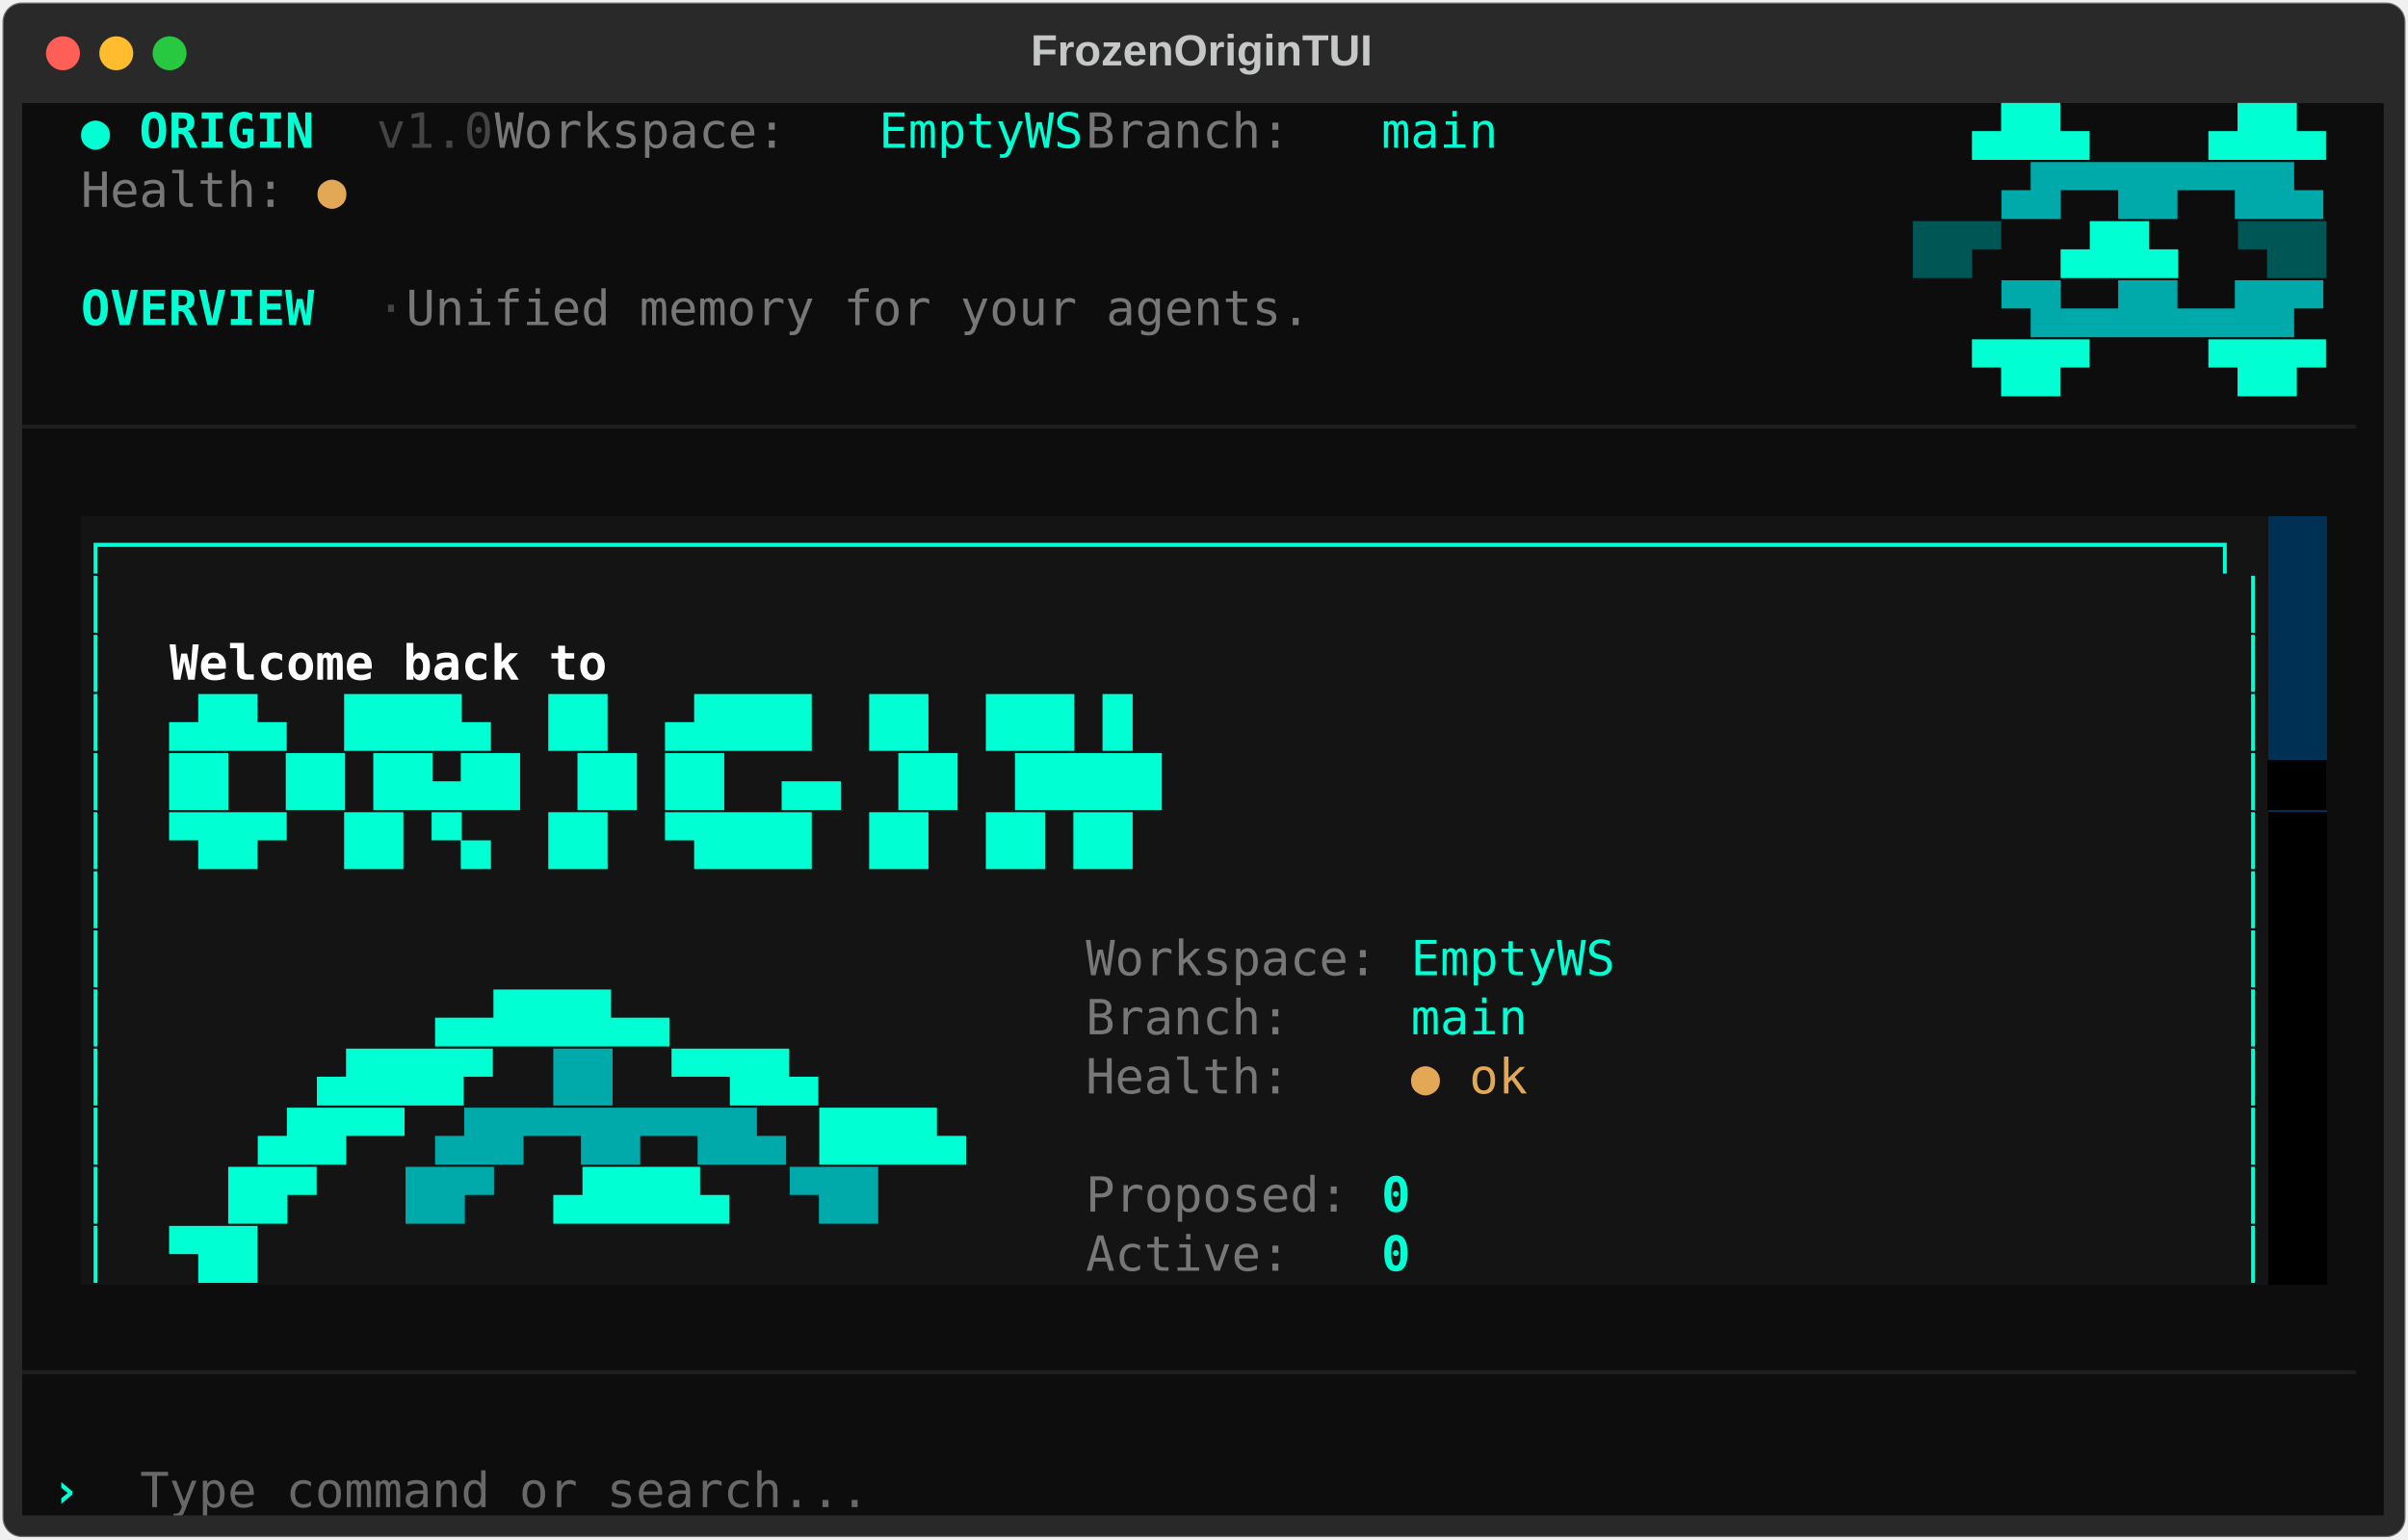
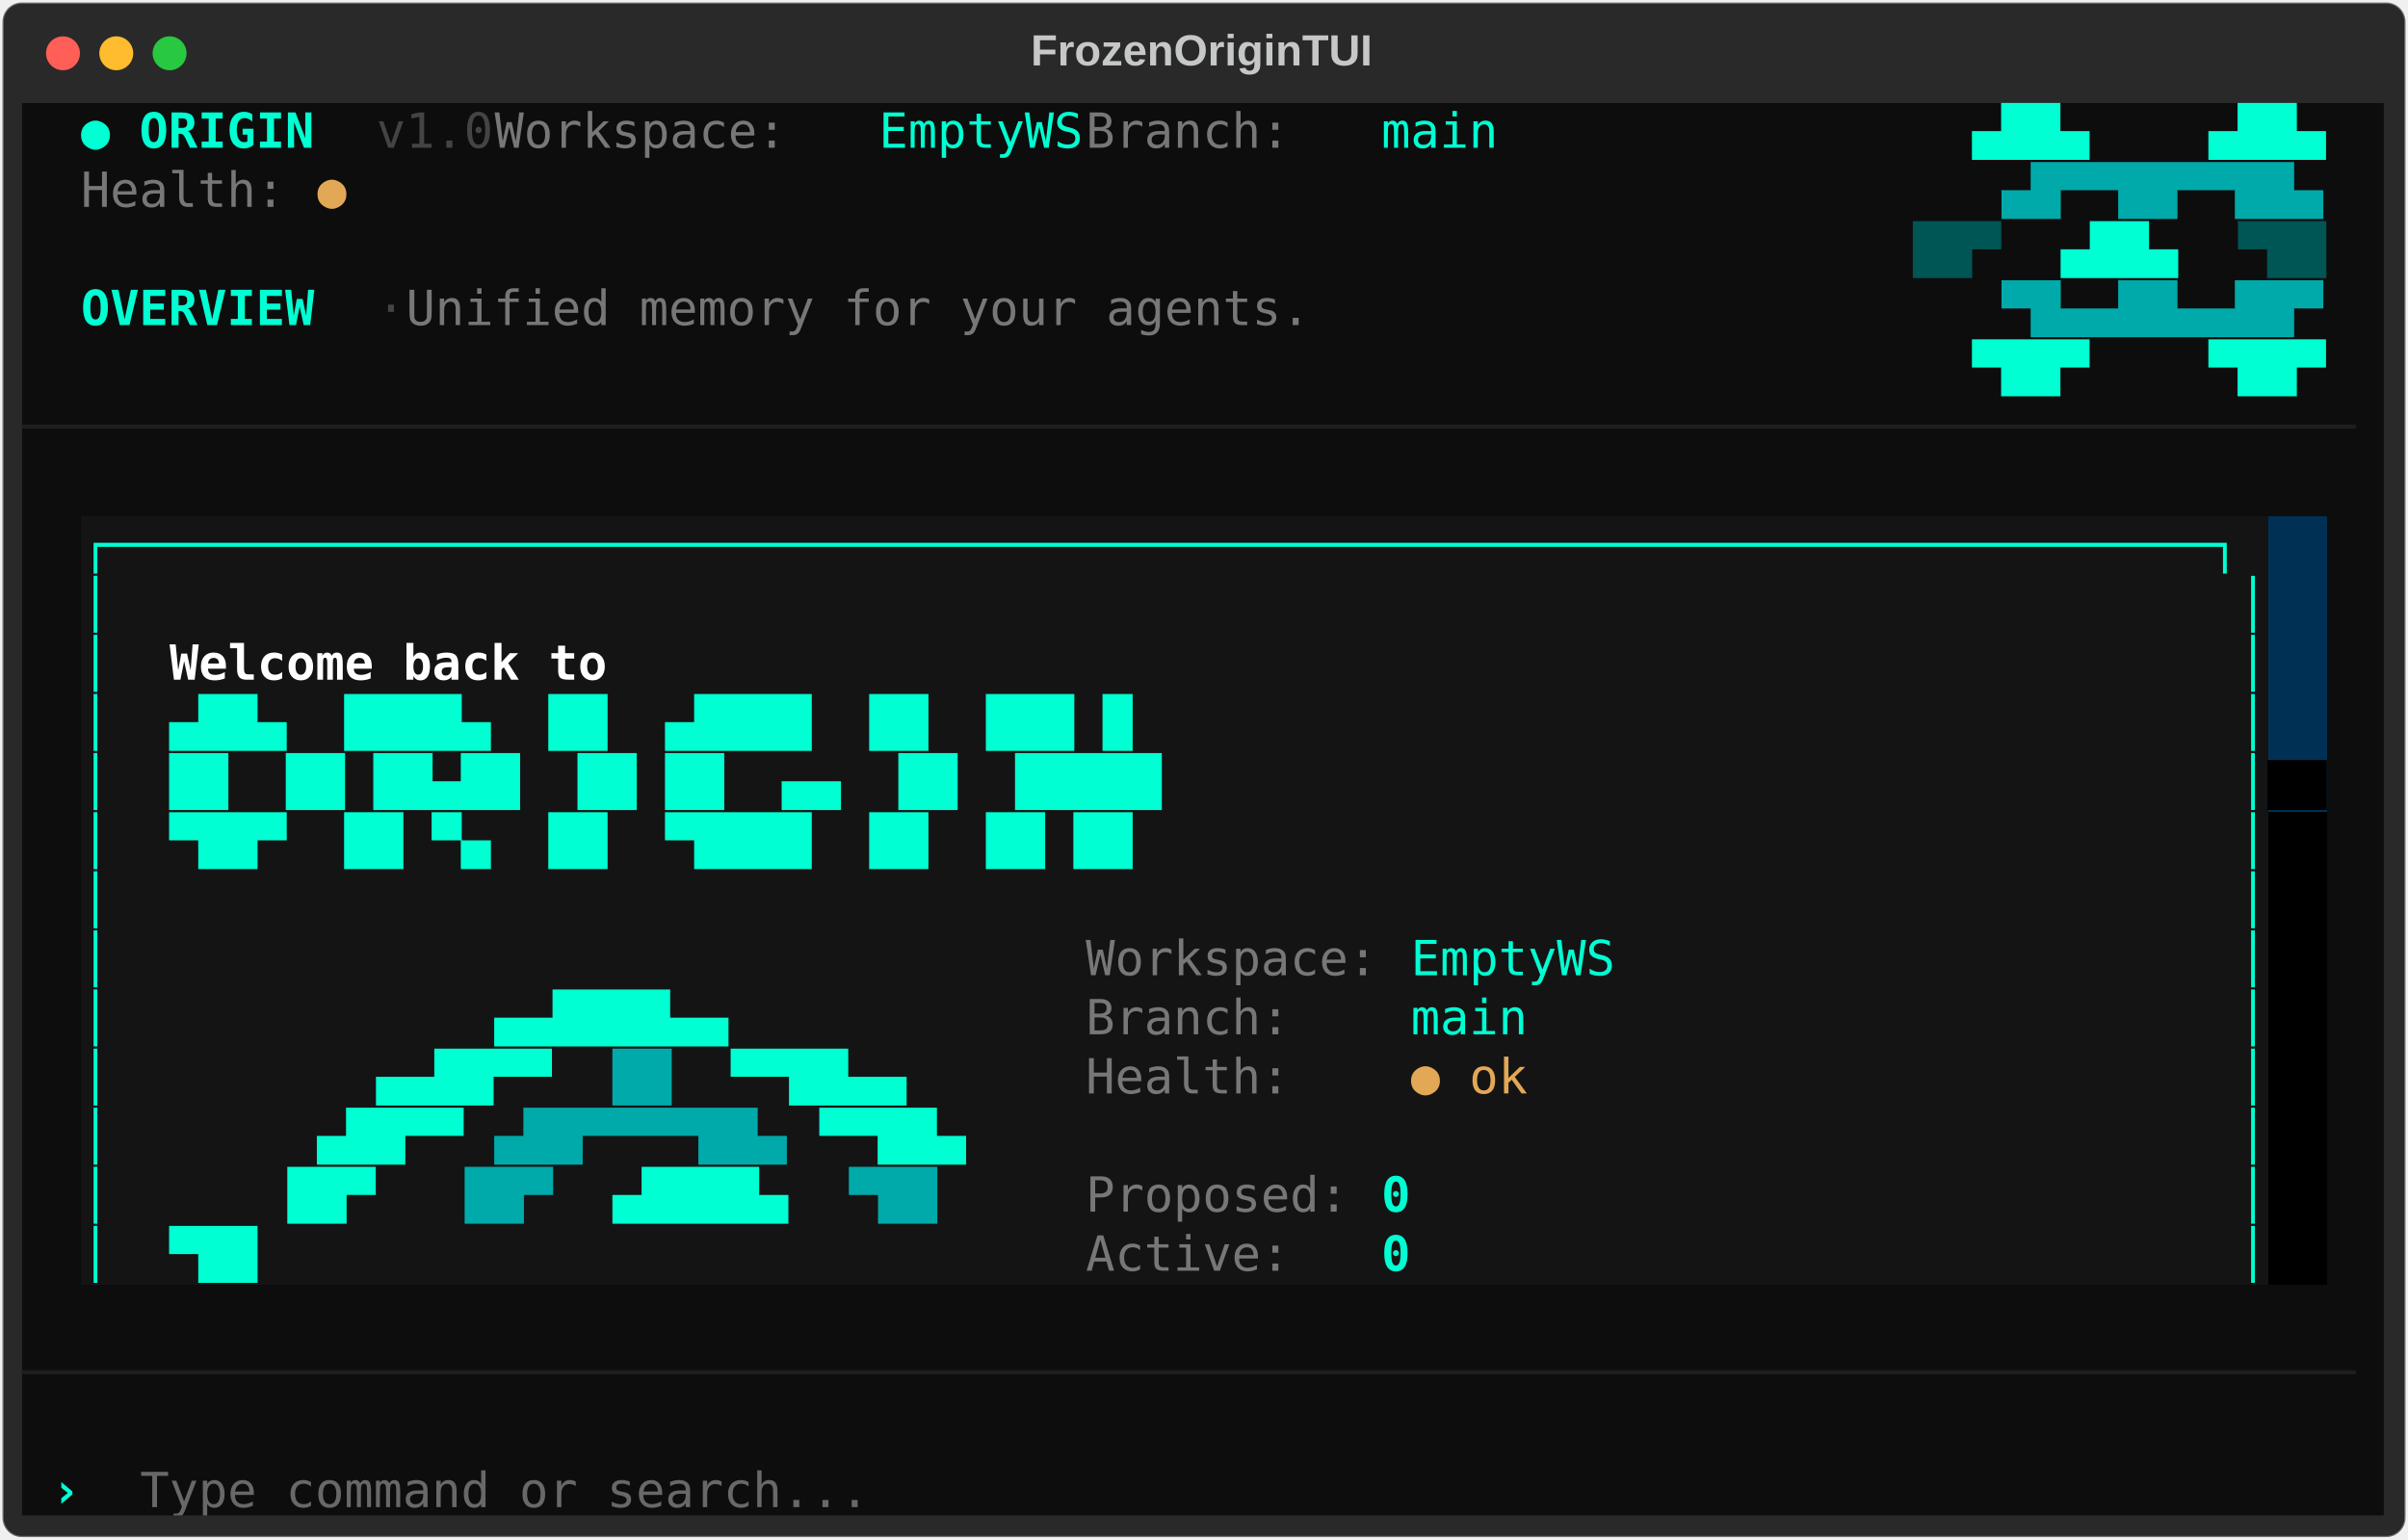
<svg xmlns="http://www.w3.org/2000/svg" class="rich-terminal" viewBox="0 0 994 635.6">
  <style>

    @font-face {
        font-family: "Fira Code";
        src: local("FiraCode-Regular"),
                url("https://cdnjs.cloudflare.com/ajax/libs/firacode/6.2.0/woff2/FiraCode-Regular.woff2") format("woff2"),
                url("https://cdnjs.cloudflare.com/ajax/libs/firacode/6.2.0/woff/FiraCode-Regular.woff") format("woff");
        font-style: normal;
        font-weight: 400;
    }
    @font-face {
        font-family: "Fira Code";
        src: local("FiraCode-Bold"),
                url("https://cdnjs.cloudflare.com/ajax/libs/firacode/6.2.0/woff2/FiraCode-Bold.woff2") format("woff2"),
                url("https://cdnjs.cloudflare.com/ajax/libs/firacode/6.2.0/woff/FiraCode-Bold.woff") format("woff");
        font-style: bold;
        font-weight: 700;
    }

    .terminal-matrix {
        font-family: Fira Code, monospace;
        font-size: 20px;
        line-height: 24.4px;
        font-variant-east-asian: full-width;
    }

    .terminal-title {
        font-size: 18px;
        font-weight: bold;
        font-family: arial;
    }

    .terminal-r1 { fill: #c5c8c6 }
.terminal-r2 { fill: #00ffd2;font-weight: bold }
.terminal-r3 { fill: #777777 }
.terminal-r4 { fill: #444444 }
.terminal-r5 { fill: #00ffd2 }
.terminal-r6 { fill: #e2a855 }
.terminal-r7 { fill: #00aaaa }
.terminal-r8 { fill: #005555 }
.terminal-r9 { fill: #1e1e1e }
.terminal-r10 { fill: #0d0d0d }
.terminal-r11 { fill: #ffffff;font-weight: bold }
.terminal-r12 { fill: #000000 }
.terminal-r13 { fill: #e0e0e0 }
.terminal-r14 { fill: #686868 }
.terminal-r15 { fill: #ffffff }
    </style>
  <defs>
    <clipPath id="terminal-clip-terminal">
      <rect x="0" y="0" width="975.0" height="584.6" />
    </clipPath>
    <clipPath id="terminal-line-0">
      <rect x="0" y="1.5" width="976" height="24.65" />
    </clipPath>
    <clipPath id="terminal-line-1">
      <rect x="0" y="25.9" width="976" height="24.65" />
    </clipPath>
    <clipPath id="terminal-line-2">
      <rect x="0" y="50.3" width="976" height="24.65" />
    </clipPath>
    <clipPath id="terminal-line-3">
      <rect x="0" y="74.7" width="976" height="24.65" />
    </clipPath>
    <clipPath id="terminal-line-4">
      <rect x="0" y="99.1" width="976" height="24.65" />
    </clipPath>
    <clipPath id="terminal-line-5">
      <rect x="0" y="123.5" width="976" height="24.65" />
    </clipPath>
    <clipPath id="terminal-line-6">
      <rect x="0" y="147.9" width="976" height="24.65" />
    </clipPath>
    <clipPath id="terminal-line-7">
      <rect x="0" y="172.3" width="976" height="24.65" />
    </clipPath>
    <clipPath id="terminal-line-8">
      <rect x="0" y="196.7" width="976" height="24.65" />
    </clipPath>
    <clipPath id="terminal-line-9">
      <rect x="0" y="221.1" width="976" height="24.65" />
    </clipPath>
    <clipPath id="terminal-line-10">
      <rect x="0" y="245.5" width="976" height="24.65" />
    </clipPath>
    <clipPath id="terminal-line-11">
      <rect x="0" y="269.9" width="976" height="24.65" />
    </clipPath>
    <clipPath id="terminal-line-12">
      <rect x="0" y="294.3" width="976" height="24.65" />
    </clipPath>
    <clipPath id="terminal-line-13">
      <rect x="0" y="318.7" width="976" height="24.65" />
    </clipPath>
    <clipPath id="terminal-line-14">
      <rect x="0" y="343.1" width="976" height="24.65" />
    </clipPath>
    <clipPath id="terminal-line-15">
      <rect x="0" y="367.5" width="976" height="24.65" />
    </clipPath>
    <clipPath id="terminal-line-16">
      <rect x="0" y="391.9" width="976" height="24.65" />
    </clipPath>
    <clipPath id="terminal-line-17">
      <rect x="0" y="416.3" width="976" height="24.65" />
    </clipPath>
    <clipPath id="terminal-line-18">
      <rect x="0" y="440.7" width="976" height="24.65" />
    </clipPath>
    <clipPath id="terminal-line-19">
      <rect x="0" y="465.1" width="976" height="24.65" />
    </clipPath>
    <clipPath id="terminal-line-20">
      <rect x="0" y="489.5" width="976" height="24.65" />
    </clipPath>
    <clipPath id="terminal-line-21">
      <rect x="0" y="513.9" width="976" height="24.65" />
    </clipPath>
    <clipPath id="terminal-line-22">
      <rect x="0" y="538.3" width="976" height="24.65" />
    </clipPath>
  </defs>
  <rect fill="#292929" stroke="rgba(255,255,255,0.35)" stroke-width="1" x="1" y="1" width="992" height="633.6" rx="8" />
  <text class="terminal-title" fill="#c5c8c6" text-anchor="middle" x="496" y="27">FrozenOriginTUI</text>
  <g transform="translate(26,22)">
    <circle cx="0" cy="0" r="7" fill="#ff5f57" />
    <circle cx="22" cy="0" r="7" fill="#febc2e" />
    <circle cx="44" cy="0" r="7" fill="#28c840" />
  </g>
  <g transform="translate(9, 41)" clip-path="url(#terminal-clip-terminal)">
    <rect fill="#0d0d0d" x="0" y="1.5" width="24.4" height="24.65" shape-rendering="crispEdges" />
    <rect fill="#0d0d0d" x="24.4" y="1.5" width="97.6" height="24.65" shape-rendering="crispEdges" />
    <rect fill="#0d0d0d" x="122" y="1.5" width="24.4" height="24.65" shape-rendering="crispEdges" />
    <rect fill="#0d0d0d" x="146.4" y="1.5" width="48.8" height="24.65" shape-rendering="crispEdges" />
    <rect fill="#0d0d0d" x="195.2" y="1.5" width="158.6" height="24.65" shape-rendering="crispEdges" />
    <rect fill="#0d0d0d" x="353.8" y="1.5" width="85.4" height="24.65" shape-rendering="crispEdges" />
    <rect fill="#0d0d0d" x="439.2" y="1.5" width="122" height="24.65" shape-rendering="crispEdges" />
    <rect fill="#0d0d0d" x="561.2" y="1.5" width="48.8" height="24.65" shape-rendering="crispEdges" />
    <rect fill="#0d0d0d" x="610" y="1.5" width="195.2" height="24.65" shape-rendering="crispEdges" />
    <rect fill="#0d0d0d" x="805.2" y="1.5" width="48.8" height="24.65" shape-rendering="crispEdges" />
    <rect fill="#0d0d0d" x="854" y="1.5" width="48.8" height="24.65" shape-rendering="crispEdges" />
    <rect fill="#0d0d0d" x="902.8" y="1.5" width="48.8" height="24.65" shape-rendering="crispEdges" />
    <rect fill="#0d0d0d" x="951.6" y="1.5" width="24.4" height="24.65" shape-rendering="crispEdges" />
    <rect fill="#0d0d0d" x="0" y="25.9" width="24.4" height="24.65" shape-rendering="crispEdges" />
    <rect fill="#0d0d0d" x="24.4" y="25.9" width="97.6" height="24.65" shape-rendering="crispEdges" />
    <rect fill="#0d0d0d" x="122" y="25.9" width="12.2" height="24.65" shape-rendering="crispEdges" />
    <rect fill="#0d0d0d" x="134.2" y="25.9" width="683.2" height="24.65" shape-rendering="crispEdges" />
    <rect fill="#0d0d0d" x="817.4" y="25.9" width="134.2" height="24.65" shape-rendering="crispEdges" />
    <rect fill="#0d0d0d" x="951.6" y="25.9" width="24.4" height="24.65" shape-rendering="crispEdges" />
    <rect fill="#0d0d0d" x="0" y="50.3" width="24.4" height="24.65" shape-rendering="crispEdges" />
    <rect fill="#0d0d0d" x="24.4" y="50.3" width="756.4" height="24.65" shape-rendering="crispEdges" />
    <rect fill="#0d0d0d" x="780.8" y="50.3" width="36.6" height="24.65" shape-rendering="crispEdges" />
    <rect fill="#0d0d0d" x="817.4" y="50.3" width="24.4" height="24.65" shape-rendering="crispEdges" />
    <rect fill="#0d0d0d" x="841.8" y="50.3" width="48.8" height="24.65" shape-rendering="crispEdges" />
    <rect fill="#0d0d0d" x="890.6" y="50.3" width="24.4" height="24.65" shape-rendering="crispEdges" />
    <rect fill="#0d0d0d" x="915" y="50.3" width="36.6" height="24.65" shape-rendering="crispEdges" />
    <rect fill="#0d0d0d" x="951.6" y="50.3" width="24.4" height="24.65" shape-rendering="crispEdges" />
    <rect fill="#0d0d0d" x="0" y="74.7" width="24.4" height="24.65" shape-rendering="crispEdges" />
    <rect fill="#0d0d0d" x="24.4" y="74.7" width="97.6" height="24.65" shape-rendering="crispEdges" />
    <rect fill="#0d0d0d" x="122" y="74.7" width="24.4" height="24.65" shape-rendering="crispEdges" />
    <rect fill="#0d0d0d" x="146.4" y="74.7" width="12.2" height="24.65" shape-rendering="crispEdges" />
    <rect fill="#0d0d0d" x="158.6" y="74.7" width="658.8" height="24.65" shape-rendering="crispEdges" />
    <rect fill="#0d0d0d" x="817.4" y="74.7" width="134.2" height="24.65" shape-rendering="crispEdges" />
    <rect fill="#0d0d0d" x="951.6" y="74.7" width="24.4" height="24.65" shape-rendering="crispEdges" />
    <rect fill="#0d0d0d" x="0" y="99.1" width="24.4" height="24.65" shape-rendering="crispEdges" />
    <rect fill="#0d0d0d" x="24.4" y="99.1" width="780.8" height="24.65" shape-rendering="crispEdges" />
    <rect fill="#0d0d0d" x="805.2" y="99.1" width="48.8" height="24.65" shape-rendering="crispEdges" />
    <rect fill="#0d0d0d" x="854" y="99.1" width="48.8" height="24.65" shape-rendering="crispEdges" />
    <rect fill="#0d0d0d" x="902.8" y="99.1" width="48.8" height="24.65" shape-rendering="crispEdges" />
    <rect fill="#0d0d0d" x="951.6" y="99.1" width="24.4" height="24.65" shape-rendering="crispEdges" />
    <rect fill="#0d0d0d" x="0" y="123.5" width="976" height="24.65" shape-rendering="crispEdges" />
    <rect fill="#0d0d0d" x="0" y="147.9" width="976" height="24.65" shape-rendering="crispEdges" />
    <rect fill="#0d0d0d" x="0" y="172.3" width="24.4" height="24.65" shape-rendering="crispEdges" />
    <rect fill="#141414" x="24.4" y="172.3" width="902.8" height="24.65" shape-rendering="crispEdges" />
    <rect fill="#003054" x="927.2" y="172.3" width="24.4" height="24.65" shape-rendering="crispEdges" />
    <rect fill="#0d0d0d" x="951.6" y="172.3" width="24.4" height="24.65" shape-rendering="crispEdges" />
    <rect fill="#0d0d0d" x="0" y="196.7" width="24.4" height="24.65" shape-rendering="crispEdges" />
    <rect fill="#141414" x="24.4" y="196.7" width="12.2" height="24.65" shape-rendering="crispEdges" />
    <rect fill="#141414" x="36.6" y="196.7" width="878.4" height="24.65" shape-rendering="crispEdges" />
    <rect fill="#141414" x="915" y="196.7" width="12.2" height="24.65" shape-rendering="crispEdges" />
    <rect fill="#003054" x="927.2" y="196.7" width="24.4" height="24.65" shape-rendering="crispEdges" />
    <rect fill="#0d0d0d" x="951.6" y="196.7" width="24.4" height="24.65" shape-rendering="crispEdges" />
    <rect fill="#0d0d0d" x="0" y="221.1" width="24.4" height="24.65" shape-rendering="crispEdges" />
    <rect fill="#141414" x="24.4" y="221.1" width="12.2" height="24.65" shape-rendering="crispEdges" />
    <rect fill="#141414" x="36.6" y="221.1" width="24.4" height="24.65" shape-rendering="crispEdges" />
    <rect fill="#141414" x="61" y="221.1" width="183" height="24.65" shape-rendering="crispEdges" />
    <rect fill="#141414" x="244" y="221.1" width="671" height="24.65" shape-rendering="crispEdges" />
    <rect fill="#141414" x="915" y="221.1" width="12.2" height="24.65" shape-rendering="crispEdges" />
    <rect fill="#003054" x="927.2" y="221.1" width="24.4" height="24.65" shape-rendering="crispEdges" />
    <rect fill="#0d0d0d" x="951.6" y="221.1" width="24.4" height="24.65" shape-rendering="crispEdges" />
    <rect fill="#0d0d0d" x="0" y="245.5" width="24.4" height="24.65" shape-rendering="crispEdges" />
    <rect fill="#141414" x="24.4" y="245.5" width="12.2" height="24.65" shape-rendering="crispEdges" />
    <rect fill="#141414" x="36.6" y="245.5" width="24.4" height="24.65" shape-rendering="crispEdges" />
    <rect fill="#141414" x="61" y="245.5" width="414.8" height="24.65" shape-rendering="crispEdges" />
    <rect fill="#141414" x="475.8" y="245.5" width="439.2" height="24.65" shape-rendering="crispEdges" />
    <rect fill="#141414" x="915" y="245.5" width="12.2" height="24.65" shape-rendering="crispEdges" />
    <rect fill="#003054" x="927.2" y="245.5" width="24.4" height="24.65" shape-rendering="crispEdges" />
    <rect fill="#0d0d0d" x="951.6" y="245.5" width="24.4" height="24.65" shape-rendering="crispEdges" />
    <rect fill="#0d0d0d" x="0" y="269.9" width="24.4" height="24.65" shape-rendering="crispEdges" />
    <rect fill="#141414" x="24.4" y="269.9" width="12.2" height="24.65" shape-rendering="crispEdges" />
    <rect fill="#141414" x="36.6" y="269.9" width="24.4" height="24.65" shape-rendering="crispEdges" />
    <rect fill="#141414" x="61" y="269.9" width="414.8" height="24.65" shape-rendering="crispEdges" />
    <rect fill="#141414" x="475.8" y="269.9" width="439.2" height="24.65" shape-rendering="crispEdges" />
    <rect fill="#141414" x="915" y="269.9" width="12.2" height="24.65" shape-rendering="crispEdges" />
    <rect fill="#003054" x="927.2" y="269.9" width="24.4" height="24.65" shape-rendering="crispEdges" />
    <rect fill="#0d0d0d" x="951.6" y="269.9" width="24.4" height="24.65" shape-rendering="crispEdges" />
    <rect fill="#0d0d0d" x="0" y="294.3" width="24.4" height="24.65" shape-rendering="crispEdges" />
    <rect fill="#141414" x="24.4" y="294.3" width="12.2" height="24.65" shape-rendering="crispEdges" />
    <rect fill="#141414" x="36.6" y="294.3" width="24.4" height="24.65" shape-rendering="crispEdges" />
    <rect fill="#141414" x="61" y="294.3" width="414.8" height="24.65" shape-rendering="crispEdges" />
    <rect fill="#141414" x="475.8" y="294.3" width="439.2" height="24.65" shape-rendering="crispEdges" />
    <rect fill="#141414" x="915" y="294.3" width="12.2" height="24.65" shape-rendering="crispEdges" />
    <rect fill="#000000" x="927.2" y="294.3" width="24.4" height="24.65" shape-rendering="crispEdges" />
    <rect fill="#0d0d0d" x="951.6" y="294.3" width="24.4" height="24.65" shape-rendering="crispEdges" />
    <rect fill="#0d0d0d" x="0" y="318.7" width="24.4" height="24.65" shape-rendering="crispEdges" />
    <rect fill="#141414" x="24.4" y="318.7" width="12.2" height="24.65" shape-rendering="crispEdges" />
    <rect fill="#141414" x="36.6" y="318.7" width="878.4" height="24.65" shape-rendering="crispEdges" />
    <rect fill="#141414" x="915" y="318.7" width="12.2" height="24.65" shape-rendering="crispEdges" />
    <rect fill="#000000" x="927.2" y="318.7" width="24.4" height="24.65" shape-rendering="crispEdges" />
    <rect fill="#0d0d0d" x="951.6" y="318.7" width="24.4" height="24.65" shape-rendering="crispEdges" />
    <rect fill="#0d0d0d" x="0" y="343.1" width="24.4" height="24.65" shape-rendering="crispEdges" />
    <rect fill="#141414" x="24.4" y="343.1" width="12.2" height="24.65" shape-rendering="crispEdges" />
    <rect fill="#141414" x="36.6" y="343.1" width="24.4" height="24.65" shape-rendering="crispEdges" />
    <rect fill="#141414" x="61" y="343.1" width="0" height="24.65" shape-rendering="crispEdges" />
    <rect fill="#141414" x="61" y="343.1" width="329.4" height="24.65" shape-rendering="crispEdges" />
    <rect fill="#141414" x="390.4" y="343.1" width="48.8" height="24.65" shape-rendering="crispEdges" />
    <rect fill="#141414" x="439.2" y="343.1" width="122" height="24.65" shape-rendering="crispEdges" />
    <rect fill="#141414" x="561.2" y="343.1" width="12.2" height="24.65" shape-rendering="crispEdges" />
    <rect fill="#141414" x="573.4" y="343.1" width="85.4" height="24.65" shape-rendering="crispEdges" />
    <rect fill="#141414" x="658.8" y="343.1" width="256.2" height="24.65" shape-rendering="crispEdges" />
    <rect fill="#141414" x="915" y="343.1" width="12.2" height="24.65" shape-rendering="crispEdges" />
    <rect fill="#000000" x="927.2" y="343.1" width="24.4" height="24.65" shape-rendering="crispEdges" />
    <rect fill="#0d0d0d" x="951.6" y="343.1" width="24.4" height="24.65" shape-rendering="crispEdges" />
    <rect fill="#0d0d0d" x="0" y="367.5" width="24.4" height="24.65" shape-rendering="crispEdges" />
    <rect fill="#141414" x="24.4" y="367.5" width="12.2" height="24.65" shape-rendering="crispEdges" />
    <rect fill="#141414" x="36.6" y="367.5" width="24.4" height="24.65" shape-rendering="crispEdges" />
-     <rect fill="#141414" x="61" y="367.5" width="109.8" height="24.65" shape-rendering="crispEdges" />
-     <rect fill="#141414" x="170.8" y="367.5" width="97.6" height="24.65" shape-rendering="crispEdges" />
-     <rect fill="#141414" x="268.4" y="367.5" width="122" height="24.65" shape-rendering="crispEdges" />
+     <rect fill="#141414" x="61" y="367.5" width="134.2" height="24.65" shape-rendering="crispEdges" />
+     <rect fill="#141414" x="195.2" y="367.5" width="97.6" height="24.65" shape-rendering="crispEdges" />
+     <rect fill="#141414" x="292.8" y="367.5" width="97.6" height="24.65" shape-rendering="crispEdges" />
    <rect fill="#141414" x="390.4" y="367.5" width="48.8" height="24.65" shape-rendering="crispEdges" />
    <rect fill="#141414" x="439.2" y="367.5" width="85.4" height="24.65" shape-rendering="crispEdges" />
    <rect fill="#141414" x="524.6" y="367.5" width="48.8" height="24.65" shape-rendering="crispEdges" />
    <rect fill="#141414" x="573.4" y="367.5" width="48.8" height="24.65" shape-rendering="crispEdges" />
    <rect fill="#141414" x="622.2" y="367.5" width="292.8" height="24.65" shape-rendering="crispEdges" />
    <rect fill="#141414" x="915" y="367.5" width="12.2" height="24.65" shape-rendering="crispEdges" />
    <rect fill="#000000" x="927.2" y="367.5" width="24.4" height="24.65" shape-rendering="crispEdges" />
    <rect fill="#0d0d0d" x="951.6" y="367.5" width="24.4" height="24.65" shape-rendering="crispEdges" />
    <rect fill="#0d0d0d" x="0" y="391.9" width="24.4" height="24.65" shape-rendering="crispEdges" />
    <rect fill="#141414" x="24.4" y="391.9" width="12.2" height="24.65" shape-rendering="crispEdges" />
    <rect fill="#141414" x="36.6" y="391.9" width="24.4" height="24.65" shape-rendering="crispEdges" />
-     <rect fill="#141414" x="61" y="391.9" width="61" height="24.65" shape-rendering="crispEdges" />
-     <rect fill="#141414" x="122" y="391.9" width="73.2" height="24.65" shape-rendering="crispEdges" />
-     <rect fill="#141414" x="195.2" y="391.9" width="24.4" height="24.65" shape-rendering="crispEdges" />
+     <rect fill="#141414" x="61" y="391.9" width="85.4" height="24.65" shape-rendering="crispEdges" />
+     <rect fill="#141414" x="146.4" y="391.9" width="73.2" height="24.65" shape-rendering="crispEdges" />
    <rect fill="#141414" x="219.6" y="391.9" width="24.4" height="24.65" shape-rendering="crispEdges" />
    <rect fill="#141414" x="244" y="391.9" width="24.4" height="24.65" shape-rendering="crispEdges" />
-     <rect fill="#141414" x="268.4" y="391.9" width="61" height="24.65" shape-rendering="crispEdges" />
-     <rect fill="#141414" x="329.4" y="391.9" width="61" height="24.65" shape-rendering="crispEdges" />
+     <rect fill="#141414" x="268.4" y="391.9" width="24.4" height="24.65" shape-rendering="crispEdges" />
+     <rect fill="#141414" x="292.8" y="391.9" width="73.2" height="24.65" shape-rendering="crispEdges" />
+     <rect fill="#141414" x="366" y="391.9" width="24.4" height="24.65" shape-rendering="crispEdges" />
    <rect fill="#141414" x="390.4" y="391.9" width="48.8" height="24.65" shape-rendering="crispEdges" />
    <rect fill="#141414" x="439.2" y="391.9" width="85.4" height="24.65" shape-rendering="crispEdges" />
    <rect fill="#141414" x="524.6" y="391.9" width="48.8" height="24.65" shape-rendering="crispEdges" />
    <rect fill="#141414" x="573.4" y="391.9" width="48.8" height="24.65" shape-rendering="crispEdges" />
    <rect fill="#141414" x="622.2" y="391.9" width="292.8" height="24.65" shape-rendering="crispEdges" />
    <rect fill="#141414" x="915" y="391.9" width="12.2" height="24.65" shape-rendering="crispEdges" />
    <rect fill="#000000" x="927.2" y="391.9" width="24.4" height="24.65" shape-rendering="crispEdges" />
    <rect fill="#0d0d0d" x="951.6" y="391.9" width="24.4" height="24.65" shape-rendering="crispEdges" />
    <rect fill="#0d0d0d" x="0" y="416.3" width="24.4" height="24.65" shape-rendering="crispEdges" />
    <rect fill="#141414" x="24.4" y="416.3" width="12.2" height="24.65" shape-rendering="crispEdges" />
    <rect fill="#141414" x="36.6" y="416.3" width="24.4" height="24.65" shape-rendering="crispEdges" />
-     <rect fill="#141414" x="61" y="416.3" width="36.6" height="24.65" shape-rendering="crispEdges" />
-     <rect fill="#141414" x="97.6" y="416.3" width="61" height="24.65" shape-rendering="crispEdges" />
-     <rect fill="#141414" x="158.6" y="416.3" width="12.2" height="24.65" shape-rendering="crispEdges" />
-     <rect fill="#141414" x="170.8" y="416.3" width="146.4" height="24.65" shape-rendering="crispEdges" />
+     <rect fill="#141414" x="61" y="416.3" width="61" height="24.65" shape-rendering="crispEdges" />
+     <rect fill="#141414" x="122" y="416.3" width="61" height="24.65" shape-rendering="crispEdges" />
+     <rect fill="#141414" x="183" y="416.3" width="12.2" height="24.65" shape-rendering="crispEdges" />
+     <rect fill="#141414" x="195.2" y="416.3" width="122" height="24.65" shape-rendering="crispEdges" />
    <rect fill="#141414" x="317.2" y="416.3" width="12.2" height="24.65" shape-rendering="crispEdges" />
    <rect fill="#141414" x="329.4" y="416.3" width="61" height="24.65" shape-rendering="crispEdges" />
    <rect fill="#141414" x="390.4" y="416.3" width="524.6" height="24.65" shape-rendering="crispEdges" />
    <rect fill="#141414" x="915" y="416.3" width="12.2" height="24.65" shape-rendering="crispEdges" />
    <rect fill="#000000" x="927.2" y="416.3" width="24.4" height="24.65" shape-rendering="crispEdges" />
    <rect fill="#0d0d0d" x="951.6" y="416.3" width="24.4" height="24.65" shape-rendering="crispEdges" />
    <rect fill="#0d0d0d" x="0" y="440.7" width="24.4" height="24.65" shape-rendering="crispEdges" />
    <rect fill="#141414" x="24.4" y="440.7" width="12.2" height="24.65" shape-rendering="crispEdges" />
    <rect fill="#141414" x="36.6" y="440.7" width="24.4" height="24.65" shape-rendering="crispEdges" />
-     <rect fill="#141414" x="61" y="440.7" width="24.4" height="24.65" shape-rendering="crispEdges" />
-     <rect fill="#141414" x="85.4" y="440.7" width="36.6" height="24.65" shape-rendering="crispEdges" />
-     <rect fill="#141414" x="122" y="440.7" width="36.6" height="24.65" shape-rendering="crispEdges" />
-     <rect fill="#141414" x="158.6" y="440.7" width="36.6" height="24.65" shape-rendering="crispEdges" />
-     <rect fill="#141414" x="195.2" y="440.7" width="24.4" height="24.65" shape-rendering="crispEdges" />
-     <rect fill="#141414" x="219.6" y="440.7" width="73.2" height="24.65" shape-rendering="crispEdges" />
-     <rect fill="#141414" x="292.8" y="440.7" width="24.4" height="24.65" shape-rendering="crispEdges" />
-     <rect fill="#141414" x="317.2" y="440.7" width="36.6" height="24.65" shape-rendering="crispEdges" />
-     <rect fill="#141414" x="353.8" y="440.7" width="36.6" height="24.65" shape-rendering="crispEdges" />
+     <rect fill="#141414" x="61" y="440.7" width="48.8" height="24.65" shape-rendering="crispEdges" />
+     <rect fill="#141414" x="109.8" y="440.7" width="36.6" height="24.65" shape-rendering="crispEdges" />
+     <rect fill="#141414" x="146.4" y="440.7" width="36.6" height="24.65" shape-rendering="crispEdges" />
+     <rect fill="#141414" x="183" y="440.7" width="36.6" height="24.65" shape-rendering="crispEdges" />
+     <rect fill="#141414" x="219.6" y="440.7" width="24.4" height="24.65" shape-rendering="crispEdges" />
+     <rect fill="#141414" x="244" y="440.7" width="73.2" height="24.65" shape-rendering="crispEdges" />
+     <rect fill="#141414" x="317.2" y="440.7" width="24.4" height="24.65" shape-rendering="crispEdges" />
+     <rect fill="#141414" x="341.6" y="440.7" width="36.6" height="24.65" shape-rendering="crispEdges" />
+     <rect fill="#141414" x="378.2" y="440.7" width="12.2" height="24.65" shape-rendering="crispEdges" />
    <rect fill="#141414" x="390.4" y="440.7" width="48.8" height="24.65" shape-rendering="crispEdges" />
    <rect fill="#141414" x="439.2" y="440.7" width="109.8" height="24.65" shape-rendering="crispEdges" />
    <rect fill="#141414" x="549" y="440.7" width="12.2" height="24.65" shape-rendering="crispEdges" />
    <rect fill="#141414" x="561.2" y="440.7" width="12.2" height="24.65" shape-rendering="crispEdges" />
    <rect fill="#141414" x="573.4" y="440.7" width="341.6" height="24.65" shape-rendering="crispEdges" />
    <rect fill="#141414" x="915" y="440.7" width="12.2" height="24.65" shape-rendering="crispEdges" />
    <rect fill="#000000" x="927.2" y="440.7" width="24.4" height="24.65" shape-rendering="crispEdges" />
    <rect fill="#0d0d0d" x="951.6" y="440.7" width="24.4" height="24.65" shape-rendering="crispEdges" />
    <rect fill="#0d0d0d" x="0" y="465.1" width="24.4" height="24.65" shape-rendering="crispEdges" />
    <rect fill="#141414" x="24.4" y="465.1" width="12.2" height="24.65" shape-rendering="crispEdges" />
    <rect fill="#141414" x="36.6" y="465.1" width="24.4" height="24.65" shape-rendering="crispEdges" />
    <rect fill="#141414" x="61" y="465.1" width="36.6" height="24.65" shape-rendering="crispEdges" />
    <rect fill="#141414" x="97.6" y="465.1" width="292.8" height="24.65" shape-rendering="crispEdges" />
    <rect fill="#141414" x="390.4" y="465.1" width="48.8" height="24.65" shape-rendering="crispEdges" />
    <rect fill="#141414" x="439.2" y="465.1" width="85.4" height="24.65" shape-rendering="crispEdges" />
    <rect fill="#141414" x="524.6" y="465.1" width="36.6" height="24.65" shape-rendering="crispEdges" />
    <rect fill="#141414" x="561.2" y="465.1" width="12.2" height="24.65" shape-rendering="crispEdges" />
    <rect fill="#141414" x="573.4" y="465.1" width="341.6" height="24.65" shape-rendering="crispEdges" />
    <rect fill="#141414" x="915" y="465.1" width="12.2" height="24.65" shape-rendering="crispEdges" />
    <rect fill="#000000" x="927.2" y="465.1" width="24.4" height="24.65" shape-rendering="crispEdges" />
    <rect fill="#0d0d0d" x="951.6" y="465.1" width="24.4" height="24.65" shape-rendering="crispEdges" />
    <rect fill="#0d0d0d" x="0" y="489.5" width="976" height="24.65" shape-rendering="crispEdges" />
    <rect fill="#0d0d0d" x="0" y="513.9" width="976" height="24.65" shape-rendering="crispEdges" />
    <rect fill="#0d0d0d" x="0" y="538.3" width="976" height="24.65" shape-rendering="crispEdges" />
    <rect fill="#0d0d0d" x="0" y="562.7" width="12.2" height="24.65" shape-rendering="crispEdges" />
    <rect fill="#0d0d0d" x="12.2" y="562.7" width="36.6" height="24.65" shape-rendering="crispEdges" />
    <rect fill="#0d0d0d" x="48.8" y="562.7" width="305" height="24.65" shape-rendering="crispEdges" />
    <rect fill="#0d0d0d" x="353.8" y="562.7" width="610" height="24.65" shape-rendering="crispEdges" />
    <rect fill="#0d0d0d" x="963.8" y="562.7" width="12.2" height="24.65" shape-rendering="crispEdges" />
    <g class="terminal-matrix">
      <text class="terminal-r2" x="24.4" y="20" textLength="97.6" clip-path="url(#terminal-line-0)">● ORIGIN</text>
      <text class="terminal-r4" x="146.4" y="20" textLength="48.8" clip-path="url(#terminal-line-0)">v1.0</text>
      <text class="terminal-r3" x="195.2" y="20" textLength="158.6" clip-path="url(#terminal-line-0)">  Workspace: </text>
      <text class="terminal-r5" x="353.8" y="20" textLength="85.4" clip-path="url(#terminal-line-0)">EmptyWS</text>
      <text class="terminal-r3" x="439.2" y="20" textLength="122" clip-path="url(#terminal-line-0)">  Branch: </text>
      <text class="terminal-r5" x="561.2" y="20" textLength="48.8" clip-path="url(#terminal-line-0)">main</text>
      <text class="terminal-r5" x="805.2" y="20" textLength="48.8" clip-path="url(#terminal-line-0)">▄██▄</text>
      <text class="terminal-r5" x="902.8" y="20" textLength="48.8" clip-path="url(#terminal-line-0)">▄██▄</text>
      <text class="terminal-r1" x="976" y="20" textLength="12.2" clip-path="url(#terminal-line-0)">
</text>
      <text class="terminal-r3" x="24.4" y="44.4" textLength="97.6" clip-path="url(#terminal-line-1)">Health: </text>
      <text class="terminal-r6" x="122" y="44.4" textLength="12.2" clip-path="url(#terminal-line-1)">●</text>
      <text class="terminal-r7" x="817.4" y="44.4" textLength="134.2" clip-path="url(#terminal-line-1)">▄█▀▀██▀▀██▄</text>
      <text class="terminal-r1" x="976" y="44.4" textLength="12.2" clip-path="url(#terminal-line-1)">
</text>
      <text class="terminal-r8" x="780.8" y="68.8" textLength="36.6" clip-path="url(#terminal-line-2)">██▀</text>
      <text class="terminal-r5" x="841.8" y="68.8" textLength="48.8" clip-path="url(#terminal-line-2)">▄██▄</text>
      <text class="terminal-r8" x="915" y="68.8" textLength="36.6" clip-path="url(#terminal-line-2)">▀██</text>
      <text class="terminal-r1" x="976" y="68.8" textLength="12.2" clip-path="url(#terminal-line-2)">
</text>
      <text class="terminal-r2" x="24.4" y="93.2" textLength="97.6" clip-path="url(#terminal-line-3)">OVERVIEW</text>
      <text class="terminal-r4" x="146.4" y="93.2" textLength="12.2" clip-path="url(#terminal-line-3)">·</text>
      <text class="terminal-r3" x="158.6" y="93.2" textLength="658.8" clip-path="url(#terminal-line-3)">  Unified memory for your agents.                     </text>
      <text class="terminal-r7" x="817.4" y="93.2" textLength="134.2" clip-path="url(#terminal-line-3)">▀█▄▄██▄▄██▀</text>
      <text class="terminal-r1" x="976" y="93.2" textLength="12.2" clip-path="url(#terminal-line-3)">
</text>
      <text class="terminal-r5" x="805.2" y="117.6" textLength="48.8" clip-path="url(#terminal-line-4)">▀██▀</text>
      <text class="terminal-r5" x="902.8" y="117.6" textLength="48.8" clip-path="url(#terminal-line-4)">▀██▀</text>
      <text class="terminal-r1" x="976" y="117.6" textLength="12.2" clip-path="url(#terminal-line-4)">
</text>
      <text class="terminal-r9" x="0" y="142" textLength="976" clip-path="url(#terminal-line-5)">────────────────────────────────────────────────────────────────────────────────</text>
      <text class="terminal-r1" x="976" y="142" textLength="12.2" clip-path="url(#terminal-line-5)">
</text>
      <text class="terminal-r1" x="976" y="166.4" textLength="12.2" clip-path="url(#terminal-line-6)">
</text>
      <text class="terminal-r5" x="24.4" y="190.8" textLength="902.8" clip-path="url(#terminal-line-7)">┌────────────────────────────────────────────────────────────────────────┐</text>
      <text class="terminal-r1" x="976" y="190.8" textLength="12.2" clip-path="url(#terminal-line-7)">
</text>
      <text class="terminal-r5" x="24.4" y="215.2" textLength="12.2" clip-path="url(#terminal-line-8)">│</text>
      <text class="terminal-r5" x="915" y="215.2" textLength="12.2" clip-path="url(#terminal-line-8)">│</text>
      <text class="terminal-r1" x="976" y="215.2" textLength="12.2" clip-path="url(#terminal-line-8)">
</text>
      <text class="terminal-r5" x="24.4" y="239.6" textLength="12.2" clip-path="url(#terminal-line-9)">│</text>
      <text class="terminal-r11" x="61" y="239.6" textLength="183" clip-path="url(#terminal-line-9)">Welcome back to</text>
      <text class="terminal-r5" x="915" y="239.6" textLength="12.2" clip-path="url(#terminal-line-9)">│</text>
      <text class="terminal-r1" x="976" y="239.6" textLength="12.2" clip-path="url(#terminal-line-9)">
</text>
      <text class="terminal-r5" x="24.4" y="264" textLength="12.2" clip-path="url(#terminal-line-10)">│</text>
      <text class="terminal-r2" x="61" y="264" textLength="414.8" clip-path="url(#terminal-line-10)"> ▄██▄  ████▄  ██  ▄████  ██  ███ █</text>
      <text class="terminal-r5" x="915" y="264" textLength="12.2" clip-path="url(#terminal-line-10)">│</text>
      <text class="terminal-r1" x="976" y="264" textLength="12.2" clip-path="url(#terminal-line-10)">
</text>
      <text class="terminal-r5" x="24.4" y="288.4" textLength="12.2" clip-path="url(#terminal-line-11)">│</text>
      <text class="terminal-r2" x="61" y="288.4" textLength="414.8" clip-path="url(#terminal-line-11)">██  ██ ██▄██  ██ ██  ▄▄  ██  █████</text>
      <text class="terminal-r5" x="915" y="288.4" textLength="12.2" clip-path="url(#terminal-line-11)">│</text>
      <text class="terminal-r12" x="927.2" y="288.4" textLength="24.4" clip-path="url(#terminal-line-11)">▇▇</text>
      <text class="terminal-r1" x="976" y="288.4" textLength="12.2" clip-path="url(#terminal-line-11)">
</text>
      <text class="terminal-r5" x="24.4" y="312.8" textLength="12.2" clip-path="url(#terminal-line-12)">│</text>
      <text class="terminal-r2" x="61" y="312.8" textLength="414.8" clip-path="url(#terminal-line-12)"> ▀██▀  ██ ▀▄  ██  ▀████  ██  ██ ██</text>
      <text class="terminal-r5" x="915" y="312.8" textLength="12.2" clip-path="url(#terminal-line-12)">│</text>
      <text class="terminal-r1" x="976" y="312.8" textLength="12.2" clip-path="url(#terminal-line-12)">
</text>
      <text class="terminal-r5" x="24.4" y="337.2" textLength="12.2" clip-path="url(#terminal-line-13)">│</text>
      <text class="terminal-r5" x="915" y="337.2" textLength="12.2" clip-path="url(#terminal-line-13)">│</text>
      <text class="terminal-r1" x="976" y="337.2" textLength="12.2" clip-path="url(#terminal-line-13)">
</text>
      <text class="terminal-r5" x="24.4" y="361.6" textLength="12.2" clip-path="url(#terminal-line-14)">│</text>
      <text class="terminal-r3" x="439.2" y="361.6" textLength="122" clip-path="url(#terminal-line-14)">Workspace:</text>
      <text class="terminal-r5" x="573.4" y="361.6" textLength="85.4" clip-path="url(#terminal-line-14)">EmptyWS</text>
      <text class="terminal-r5" x="915" y="361.6" textLength="12.2" clip-path="url(#terminal-line-14)">│</text>
      <text class="terminal-r1" x="976" y="361.6" textLength="12.2" clip-path="url(#terminal-line-14)">
</text>
      <text class="terminal-r5" x="24.4" y="386" textLength="12.2" clip-path="url(#terminal-line-15)">│</text>
-       <text class="terminal-r5" x="170.8" y="386" textLength="97.6" clip-path="url(#terminal-line-15)">▄▄████▄▄</text>
+       <text class="terminal-r5" x="195.2" y="386" textLength="97.6" clip-path="url(#terminal-line-15)">▄▄████▄▄</text>
      <text class="terminal-r3" x="439.2" y="386" textLength="85.4" clip-path="url(#terminal-line-15)">Branch:</text>
      <text class="terminal-r5" x="573.4" y="386" textLength="48.8" clip-path="url(#terminal-line-15)">main</text>
      <text class="terminal-r5" x="915" y="386" textLength="12.2" clip-path="url(#terminal-line-15)">│</text>
      <text class="terminal-r1" x="976" y="386" textLength="12.2" clip-path="url(#terminal-line-15)">
</text>
      <text class="terminal-r5" x="24.4" y="410.4" textLength="12.2" clip-path="url(#terminal-line-16)">│</text>
-       <text class="terminal-r5" x="122" y="410.4" textLength="73.2" clip-path="url(#terminal-line-16)">▄████▀</text>
-       <text class="terminal-r7" x="219.6" y="410.4" textLength="24.4" clip-path="url(#terminal-line-16)">██</text>
-       <text class="terminal-r5" x="268.4" y="410.4" textLength="61" clip-path="url(#terminal-line-16)">▀▀██▄</text>
+       <text class="terminal-r5" x="146.4" y="410.4" textLength="73.2" clip-path="url(#terminal-line-16)">▄▄██▀▀</text>
+       <text class="terminal-r7" x="244" y="410.4" textLength="24.4" clip-path="url(#terminal-line-16)">██</text>
+       <text class="terminal-r5" x="292.8" y="410.4" textLength="73.2" clip-path="url(#terminal-line-16)">▀▀██▄▄</text>
      <text class="terminal-r3" x="439.2" y="410.4" textLength="85.4" clip-path="url(#terminal-line-16)">Health:</text>
      <text class="terminal-r6" x="573.4" y="410.4" textLength="48.8" clip-path="url(#terminal-line-16)">● ok</text>
      <text class="terminal-r5" x="915" y="410.4" textLength="12.2" clip-path="url(#terminal-line-16)">│</text>
      <text class="terminal-r1" x="976" y="410.4" textLength="12.2" clip-path="url(#terminal-line-16)">
</text>
      <text class="terminal-r5" x="24.4" y="434.8" textLength="12.2" clip-path="url(#terminal-line-17)">│</text>
-       <text class="terminal-r5" x="97.6" y="434.8" textLength="61" clip-path="url(#terminal-line-17)">▄██▀▀</text>
-       <text class="terminal-r7" x="170.8" y="434.8" textLength="146.4" clip-path="url(#terminal-line-17)">▄██▀▀██▀▀██▄</text>
-       <text class="terminal-r5" x="329.4" y="434.8" textLength="61" clip-path="url(#terminal-line-17)">████▄</text>
+       <text class="terminal-r5" x="122" y="434.8" textLength="61" clip-path="url(#terminal-line-17)">▄██▀▀</text>
+       <text class="terminal-r7" x="195.2" y="434.8" textLength="122" clip-path="url(#terminal-line-17)">▄██▀▀▀▀██▄</text>
+       <text class="terminal-r5" x="329.4" y="434.8" textLength="61" clip-path="url(#terminal-line-17)">▀▀██▄</text>
      <text class="terminal-r5" x="915" y="434.8" textLength="12.2" clip-path="url(#terminal-line-17)">│</text>
      <text class="terminal-r1" x="976" y="434.8" textLength="12.2" clip-path="url(#terminal-line-17)">
</text>
      <text class="terminal-r5" x="24.4" y="459.2" textLength="12.2" clip-path="url(#terminal-line-18)">│</text>
-       <text class="terminal-r5" x="85.4" y="459.2" textLength="36.6" clip-path="url(#terminal-line-18)">██▀</text>
-       <text class="terminal-r7" x="158.6" y="459.2" textLength="36.6" clip-path="url(#terminal-line-18)">██▀</text>
-       <text class="terminal-r5" x="219.6" y="459.2" textLength="73.2" clip-path="url(#terminal-line-18)">▄████▄</text>
-       <text class="terminal-r7" x="317.2" y="459.2" textLength="36.6" clip-path="url(#terminal-line-18)">▀██</text>
+       <text class="terminal-r5" x="109.8" y="459.2" textLength="36.6" clip-path="url(#terminal-line-18)">██▀</text>
+       <text class="terminal-r7" x="183" y="459.2" textLength="36.6" clip-path="url(#terminal-line-18)">██▀</text>
+       <text class="terminal-r5" x="244" y="459.2" textLength="73.2" clip-path="url(#terminal-line-18)">▄████▄</text>
+       <text class="terminal-r7" x="341.6" y="459.2" textLength="36.6" clip-path="url(#terminal-line-18)">▀██</text>
      <text class="terminal-r3" x="439.2" y="459.2" textLength="109.8" clip-path="url(#terminal-line-18)">Proposed:</text>
      <text class="terminal-r2" x="561.2" y="459.2" textLength="12.2" clip-path="url(#terminal-line-18)">0</text>
      <text class="terminal-r5" x="915" y="459.2" textLength="12.2" clip-path="url(#terminal-line-18)">│</text>
      <text class="terminal-r1" x="976" y="459.2" textLength="12.2" clip-path="url(#terminal-line-18)">
</text>
      <text class="terminal-r5" x="24.4" y="483.6" textLength="12.2" clip-path="url(#terminal-line-19)">│</text>
      <text class="terminal-r5" x="61" y="483.6" textLength="36.6" clip-path="url(#terminal-line-19)">▀██</text>
      <text class="terminal-r3" x="439.2" y="483.6" textLength="85.4" clip-path="url(#terminal-line-19)">Active:</text>
      <text class="terminal-r2" x="561.2" y="483.6" textLength="12.2" clip-path="url(#terminal-line-19)">0</text>
      <text class="terminal-r5" x="915" y="483.6" textLength="12.2" clip-path="url(#terminal-line-19)">│</text>
      <text class="terminal-r1" x="976" y="483.6" textLength="12.2" clip-path="url(#terminal-line-19)">
</text>
      <text class="terminal-r1" x="976" y="508" textLength="12.2" clip-path="url(#terminal-line-20)">
</text>
      <text class="terminal-r9" x="0" y="532.4" textLength="976" clip-path="url(#terminal-line-21)">────────────────────────────────────────────────────────────────────────────────</text>
      <text class="terminal-r1" x="976" y="532.4" textLength="12.2" clip-path="url(#terminal-line-21)">
</text>
      <text class="terminal-r1" x="976" y="556.8" textLength="12.2" clip-path="url(#terminal-line-22)">
</text>
      <text class="terminal-r2" x="12.2" y="581.2" textLength="36.6" clip-path="url(#terminal-line-23)"> › </text>
      <text class="terminal-r14" x="48.8" y="581.2" textLength="305" clip-path="url(#terminal-line-23)">Type command or search...</text>
    </g>
  </g>
</svg>
